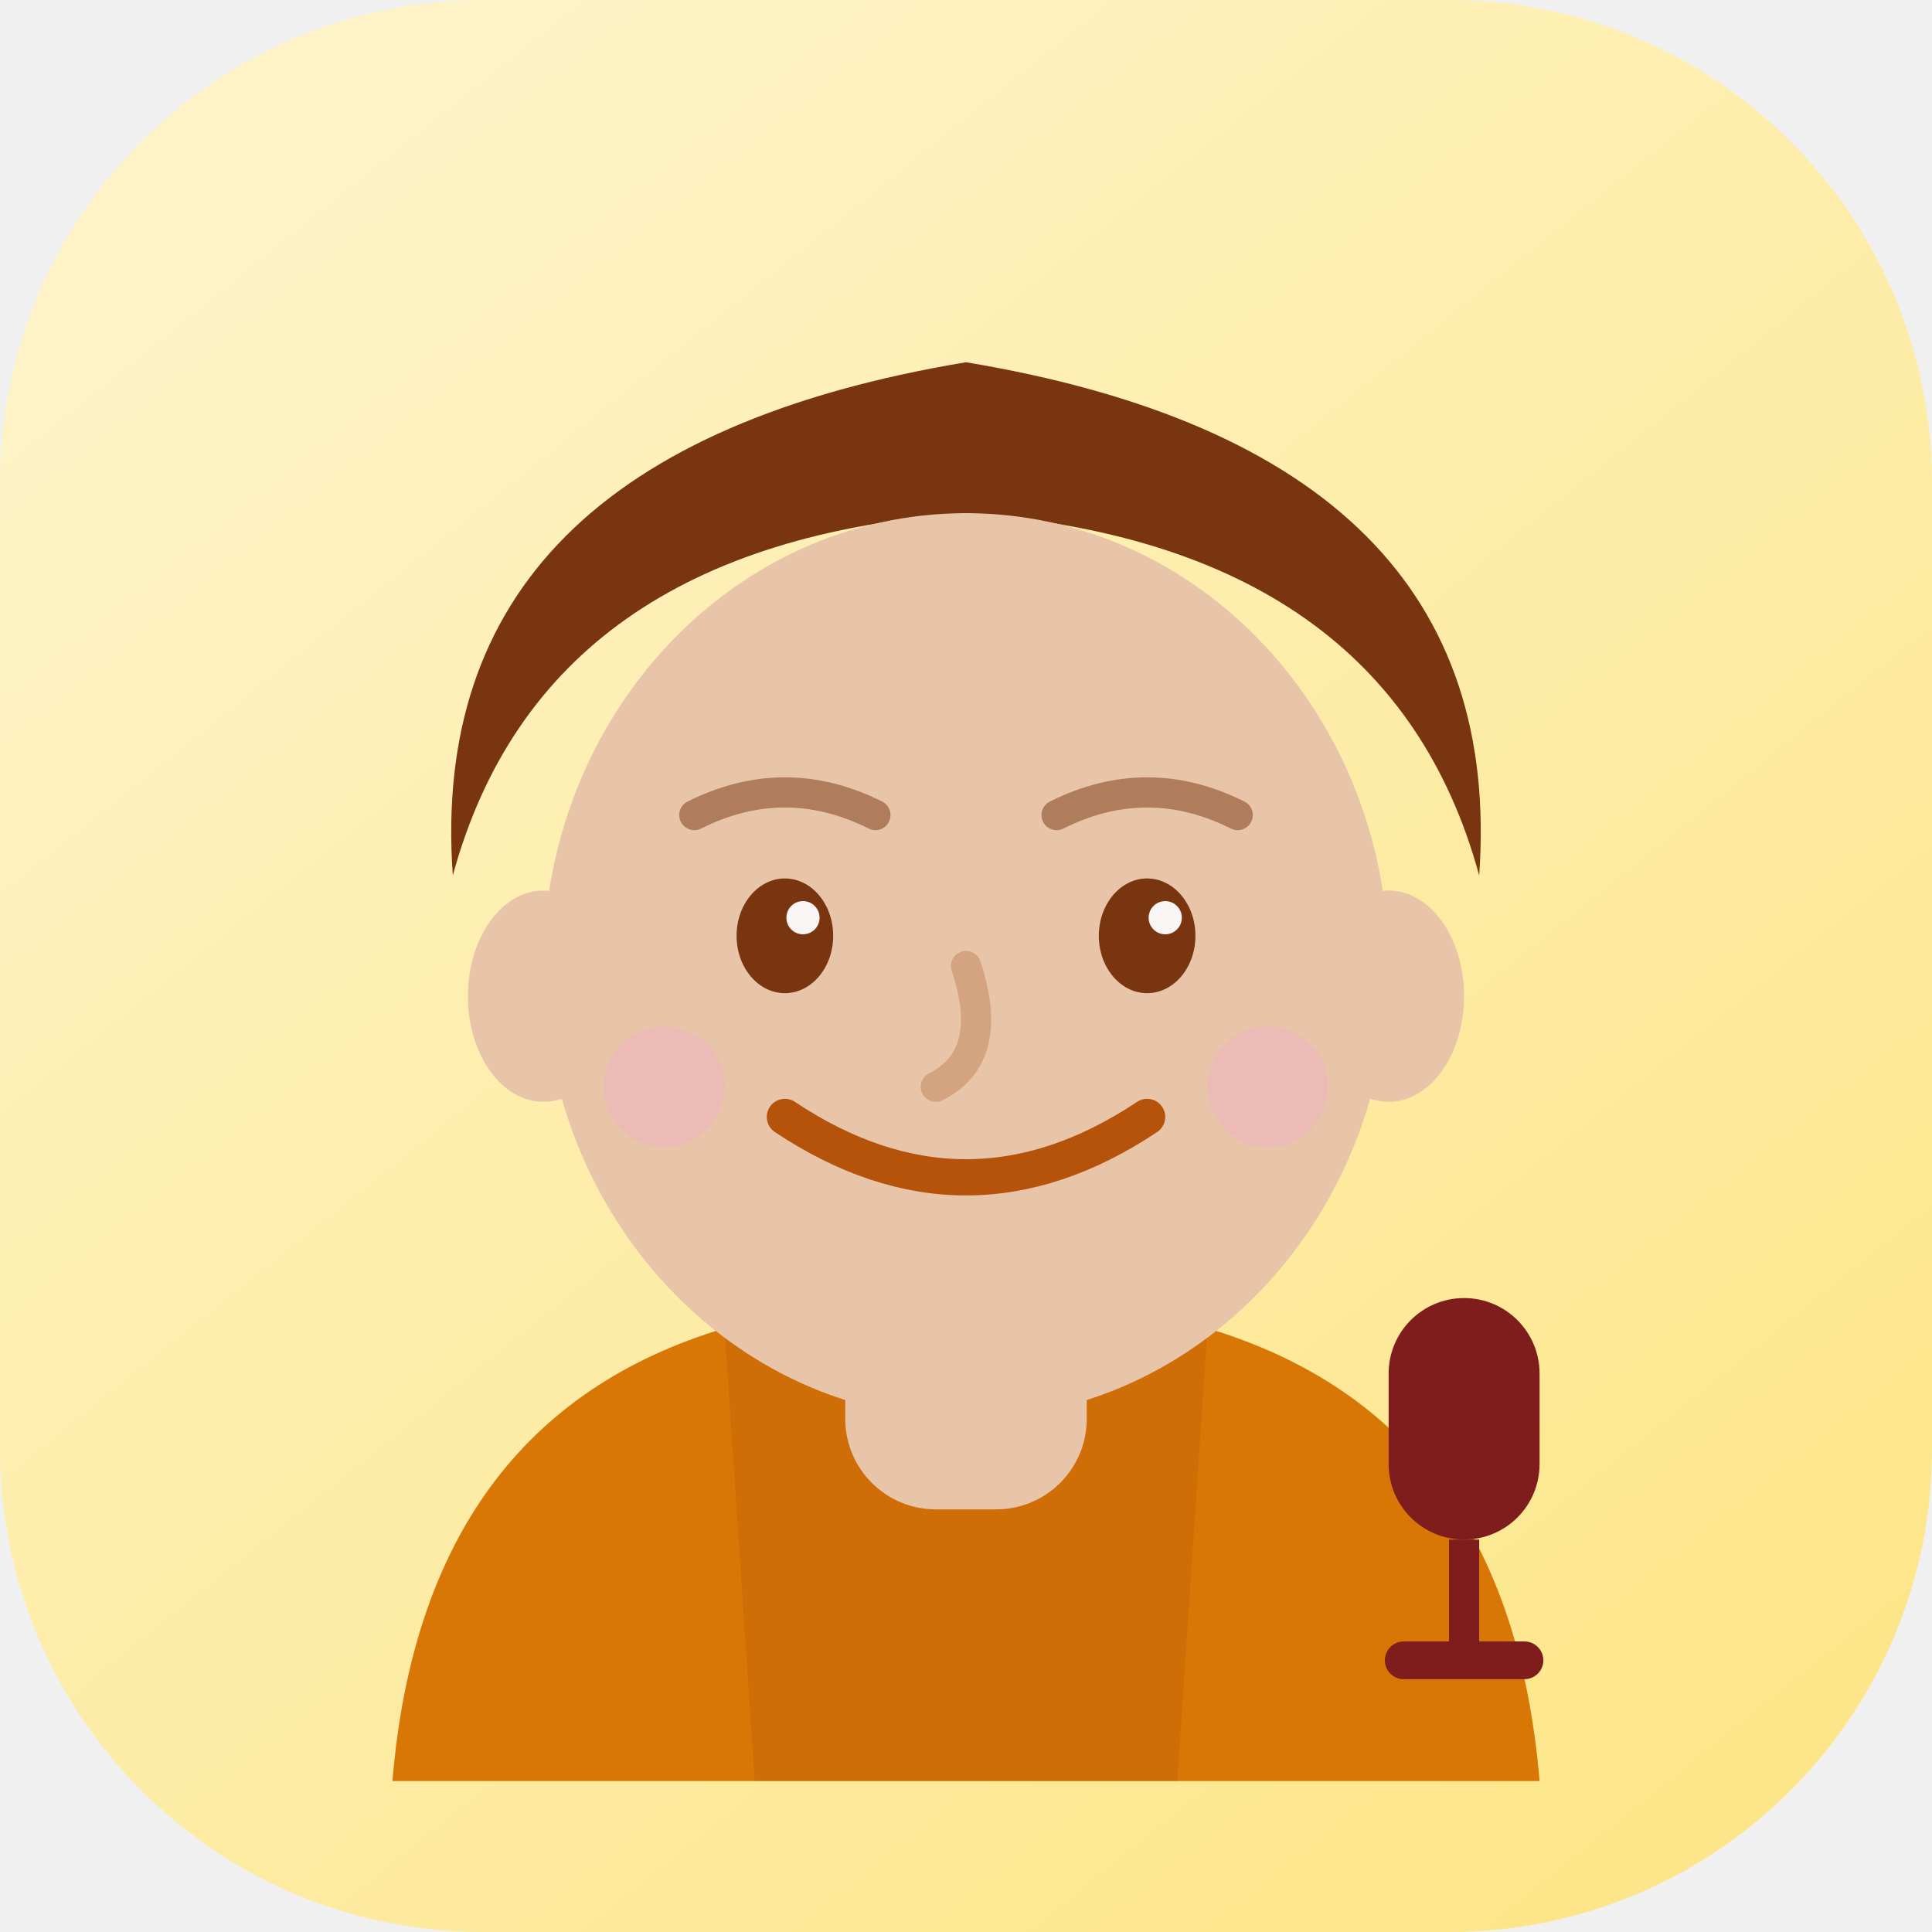
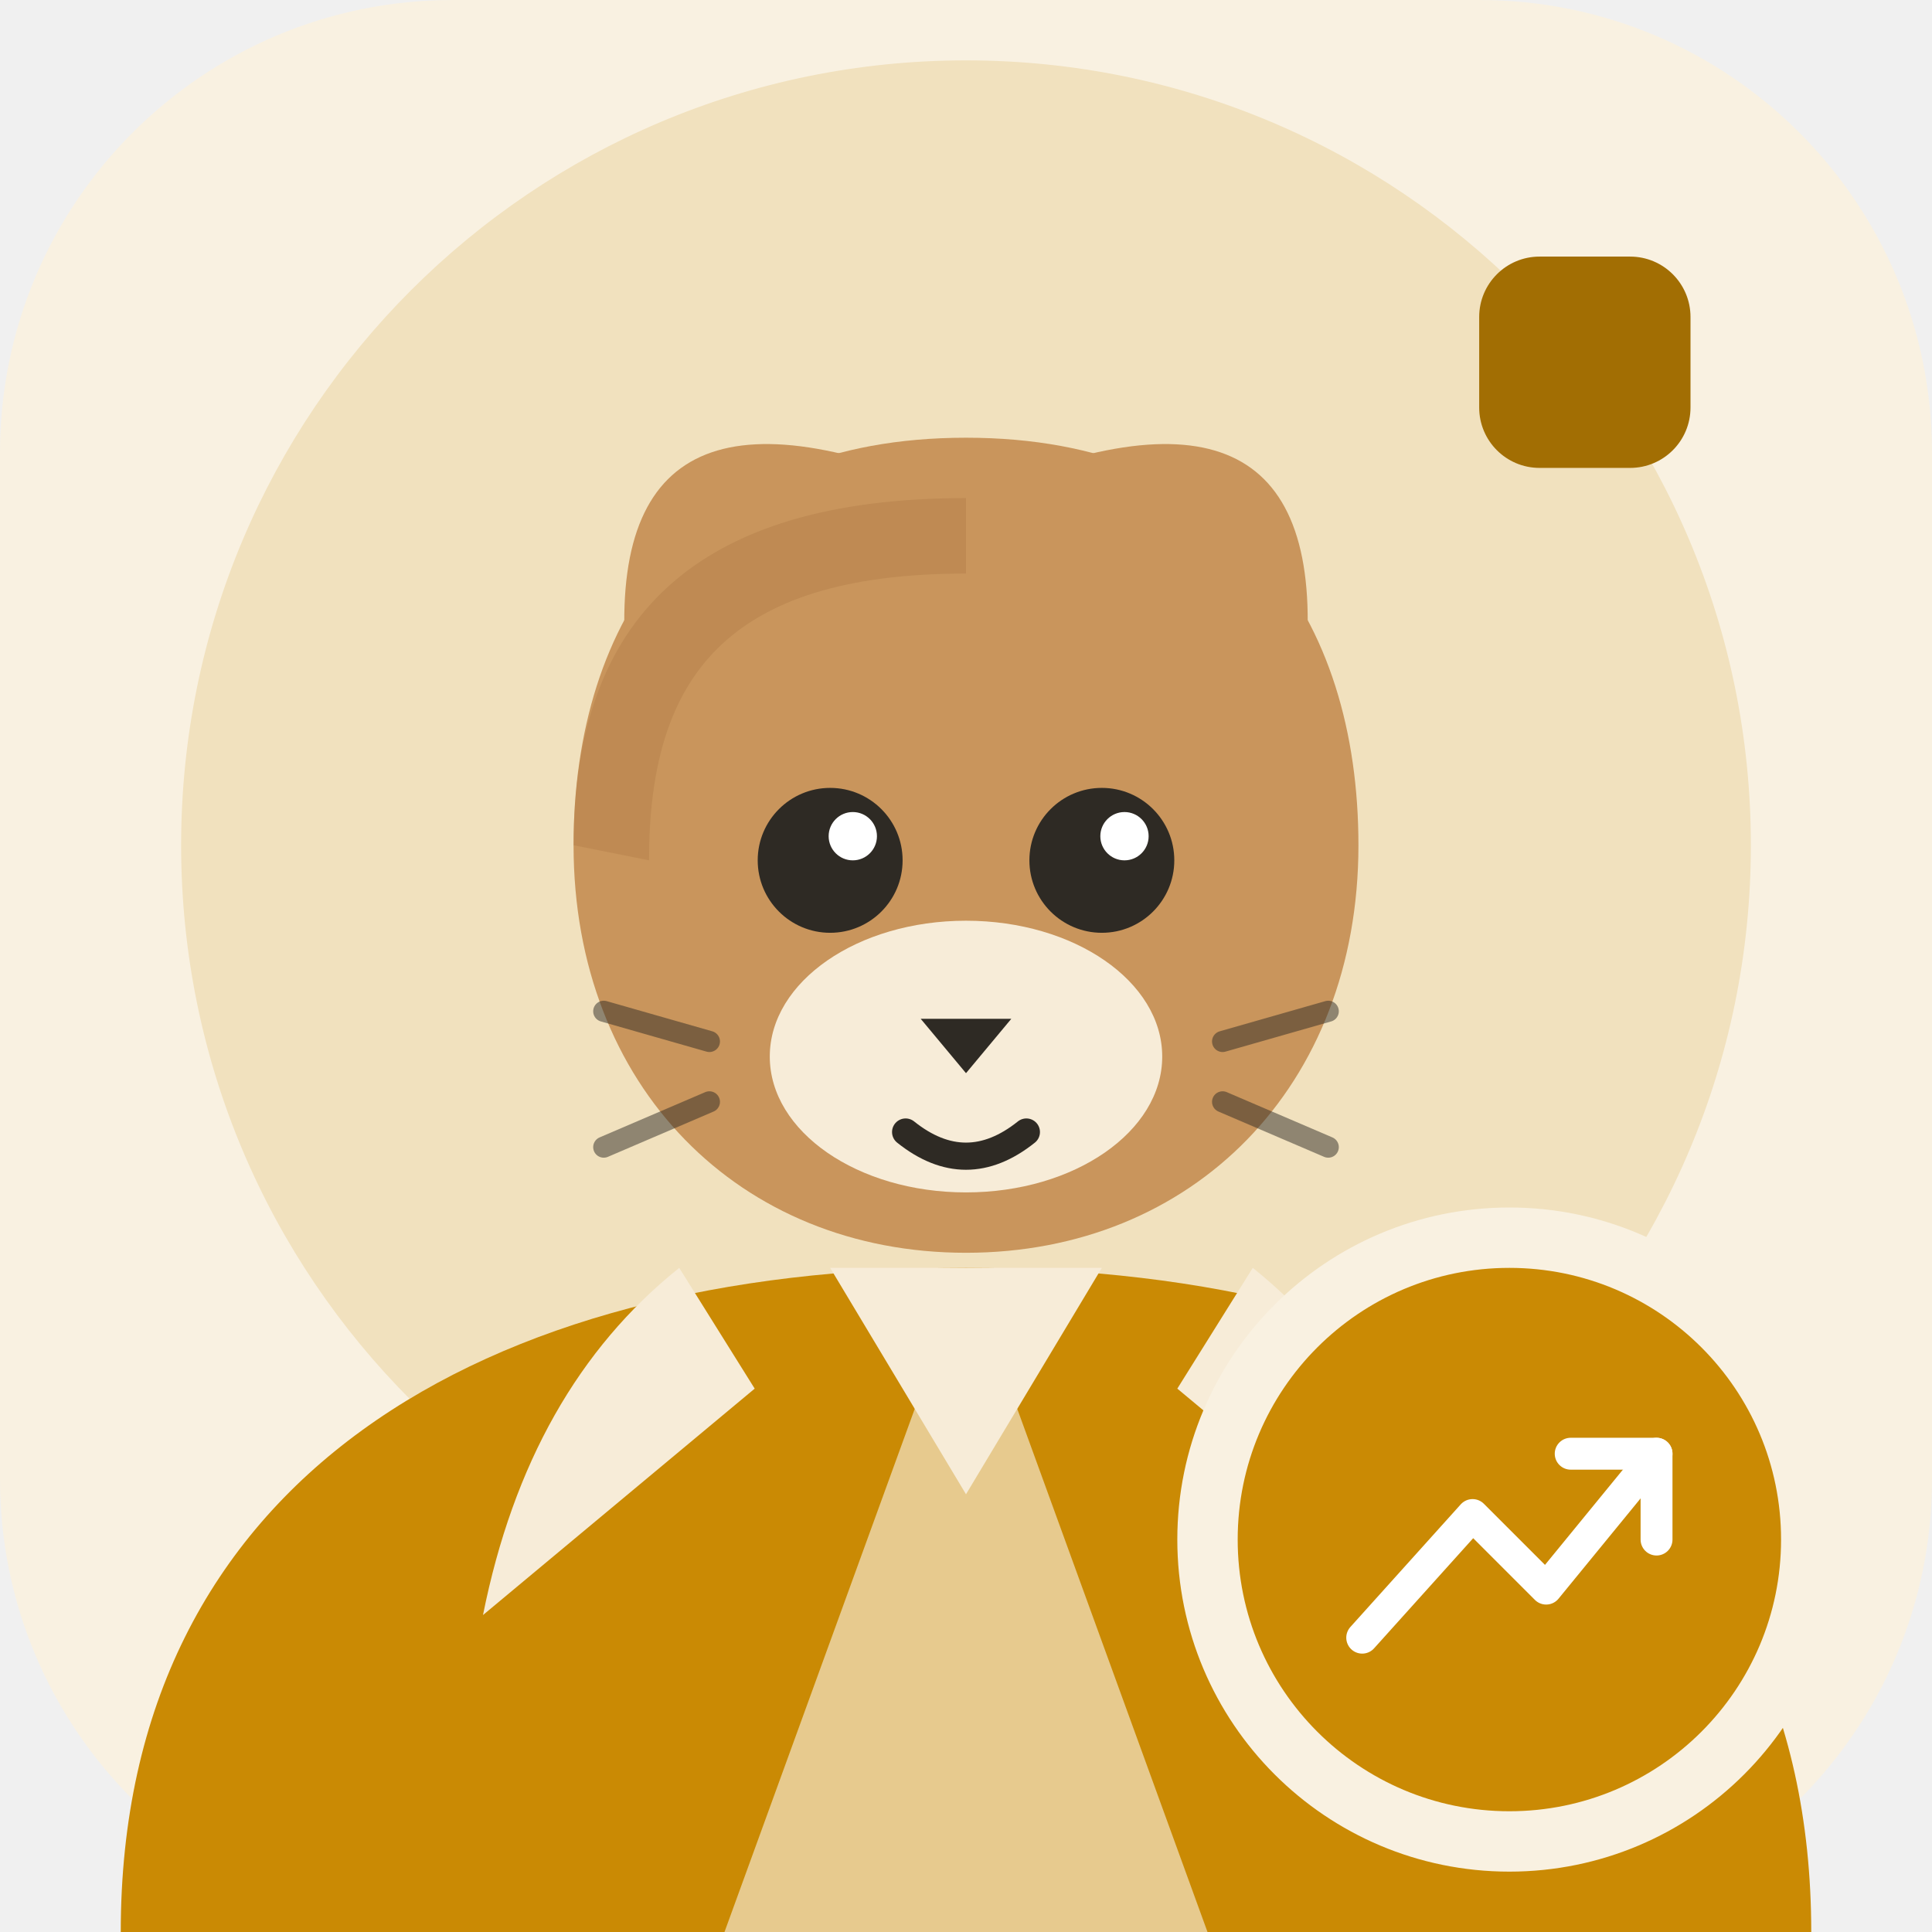
- <svg xmlns="http://www.w3.org/2000/svg" viewBox="0 0 128 128" role="img" aria-label="scene-marketing">
-   <defs>
-     <linearGradient id="bg-scene-marketing" x1="20" y1="8" x2="110" y2="120" gradientUnits="userSpaceOnUse">
-       <stop stop-color="#FEF3C7" />
-       <stop offset="1" stop-color="#FDE68A" />
-     </linearGradient>
-   </defs>
-   <rect width="128" height="128" rx="32" fill="url(#bg-scene-marketing)" />
-   <path d="M26 118 Q28 94 48 88 Q64 84 80 88 Q100 94 102 118 Z" fill="#D97706" />
-   <path d="M48 88 Q64 96 80 88 L78 118 H50 Z" fill="#B45309" opacity="0.28" />
-   <path d="M30 58 Q28 30 64 24 Q100 30 98 58 Q92 36 64 34 Q36 36 30 58Z" fill="#78350F" />
-   <rect x="56" y="86" width="16" height="14" rx="6" fill="#E8C4A8" />
-   <ellipse cx="64" cy="64" rx="28" ry="30" fill="#E8C4A8" />
-   <ellipse cx="36" cy="66" rx="5" ry="7" fill="#E8C4A8" />
-   <ellipse cx="92" cy="66" rx="5" ry="7" fill="#E8C4A8" />
-   <ellipse cx="52" cy="62" rx="3.2" ry="3.8" fill="#78350F" />
-   <ellipse cx="76" cy="62" rx="3.2" ry="3.8" fill="#78350F" />
-   <circle cx="53.2" cy="60.8" r="1.1" fill="#fff" opacity="0.95" />
-   <circle cx="77.2" cy="60.8" r="1.1" fill="#fff" opacity="0.95" />
-   <path d="M46 54 Q52 51 58 54" fill="none" stroke="#78350F" stroke-width="2" stroke-linecap="round" opacity="0.5" />
-   <path d="M70 54 Q76 51 82 54" fill="none" stroke="#78350F" stroke-width="2" stroke-linecap="round" opacity="0.5" />
-   <path d="M64 64 Q66 70 62 72" fill="none" stroke="#C08457" stroke-width="2" stroke-linecap="round" opacity="0.5" />
-   <path d="M52 74 Q64 82 76 74" fill="none" stroke="#B45309" stroke-width="2.4" stroke-linecap="round" />
-   <circle cx="44" cy="72" r="4" fill="#F9A8D4" opacity="0.32" />
-   <circle cx="84" cy="72" r="4" fill="#F9A8D4" opacity="0.32" />
-   <g transform="translate(92,86)">
-     <rect x="0" y="0" width="10" height="16" rx="5" fill="#7F1D1D" />
-     <path d="M5 16 V24" stroke="#7F1D1D" stroke-width="2" />
-     <path d="M1 24 H9" stroke="#7F1D1D" stroke-width="2.5" stroke-linecap="round" />
+ <svg xmlns="http://www.w3.org/2000/svg" viewBox="0 0 128 128" width="128" height="128">
+   <rect width="128" height="128" rx="30" fill="#F9F1E1" />
+   <circle cx="64" cy="56" r="52" fill="#F1E1BE" />
+   <path d="M8 128 c0 -30 24 -44 56 -44 s56 14 56 44 Z" fill="#ca8a04" />
+   <path d="M64 84 l-16 44 h32 Z" fill="#E7CA8E" />
+   <path d="M64 84 l-9 0 l9 15 l9 -15 Z" fill="#F7ECD8" />
+   <path d="M45 84 q-10 8 -13 23 l18 -15 Z" fill="#F7ECD8" />
+   <path d="M83 84 q10 8 13 23 l-18 -15 Z" fill="#F7ECD8" />
+   <path d="M42 48 Q38 24 59 31 Q52 42 51 52 Z" fill="#C9955C" />
+   <path d="M86 48 Q90 24 69 31 Q76 42 77 52 Z" fill="#C9955C" />
+   <path d="M47 45 Q44 31 56 34 Q51 42 51 48 Z" fill="#F7ECD8" />
+   <path d="M81 45 Q84 31 72 34 Q77 42 77 48 Z" fill="#F7ECD8" />
+   <path d="M64 29 c-18 0 -26 12 -26 27 0 16 11 27 26 27 s26 -11 26 -27 c0 -15 -8 -27 -26 -27 Z" fill="#C9955C" />
+   <path d="M38 56 c0 -15 8 -23 26 -23 v5 c-16 0 -21 7 -21 19 Z" fill="#AE7B46" opacity=".4" />
+   <ellipse cx="64" cy="70" rx="13" ry="9" fill="#F7ECD8" />
+   <path d="M47 69 l-7 -2 M47 73 l-7 3 M81 69 l7 -2 M81 73 l7 3" stroke="#2E2A24" stroke-width="1.4" stroke-linecap="round" opacity=".5" />
+   <circle cx="55" cy="57" r="4.8" fill="#2E2A24" />
+   <circle cx="73" cy="57" r="4.8" fill="#2E2A24" />
+   <circle cx="56.5" cy="55.4" r="1.6" fill="#FFFFFF" />
+   <circle cx="74.5" cy="55.4" r="1.6" fill="#FFFFFF" />
+   <path d="M61 67.5 h6 l-3 3.6 Z" fill="#2E2A24" />
+   <path d="M60 75 q4 3.2 8 0" stroke="#2E2A24" stroke-width="1.8" fill="none" stroke-linecap="round" />
+   <circle cx="100" cy="102" r="20" fill="#ca8a04" />
+   <circle cx="100" cy="102" r="20" fill="none" stroke="#F9F1E1" stroke-width="4" />
+   <g transform="translate(87,89) scale(0.8125)">
+     <path d="M4 24 L13 14 19 20 28 9" stroke="#FFFFFF" stroke-width="2.6" fill="none" stroke-linecap="round" stroke-linejoin="round" />
+     <path d="M21 9 h7 v7" stroke="#FFFFFF" stroke-width="2.6" fill="none" stroke-linecap="round" stroke-linejoin="round" />
  </g>
+   <rect x="98" y="17" width="14" height="14" rx="4" fill="#A26E03" />
</svg>
